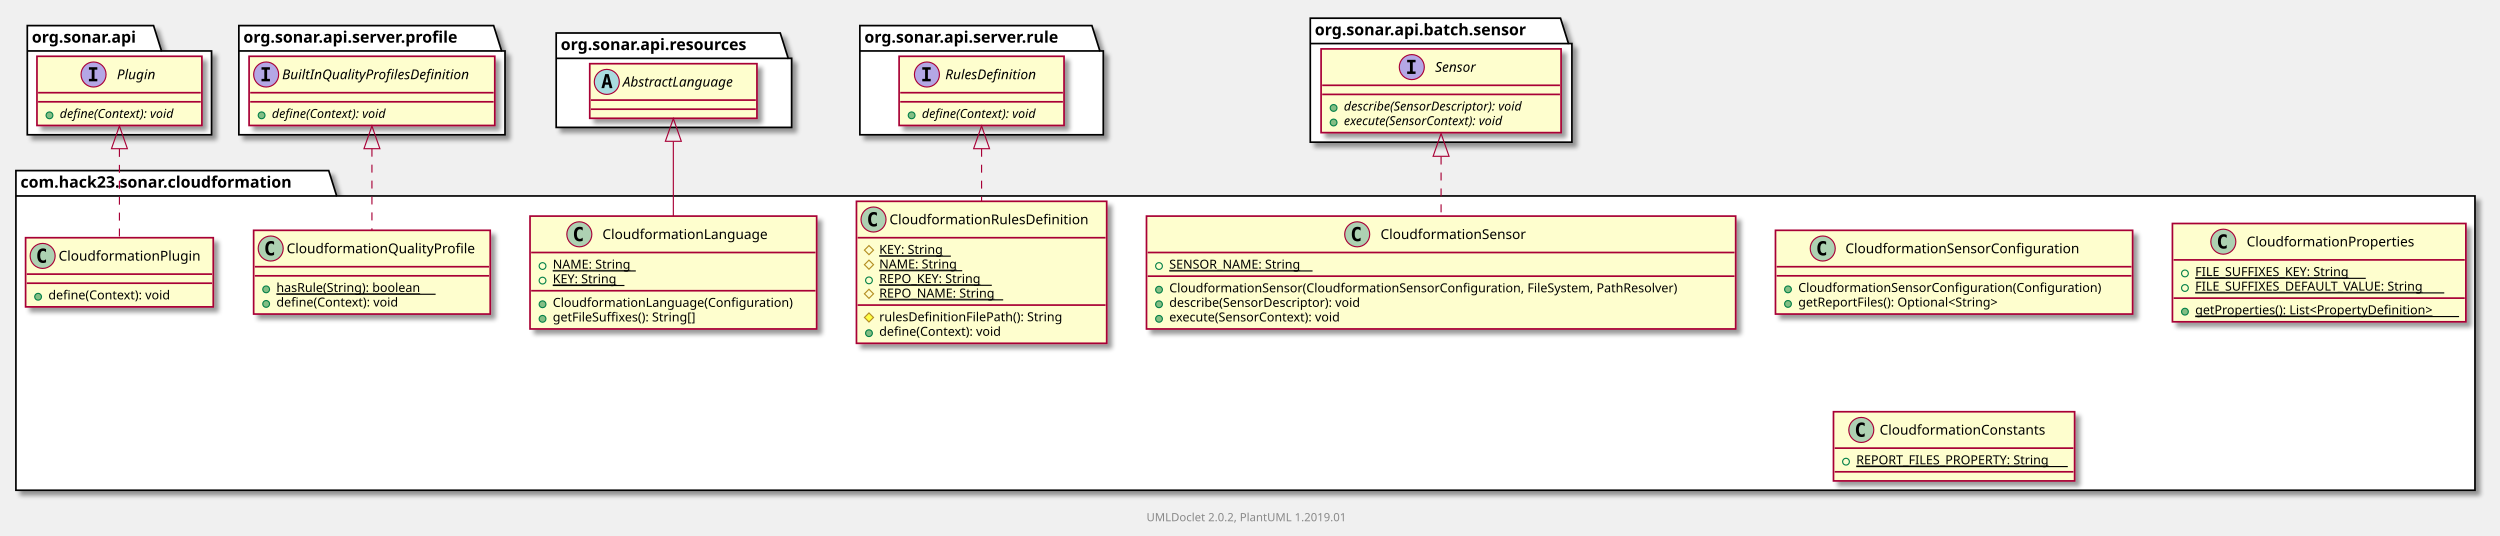
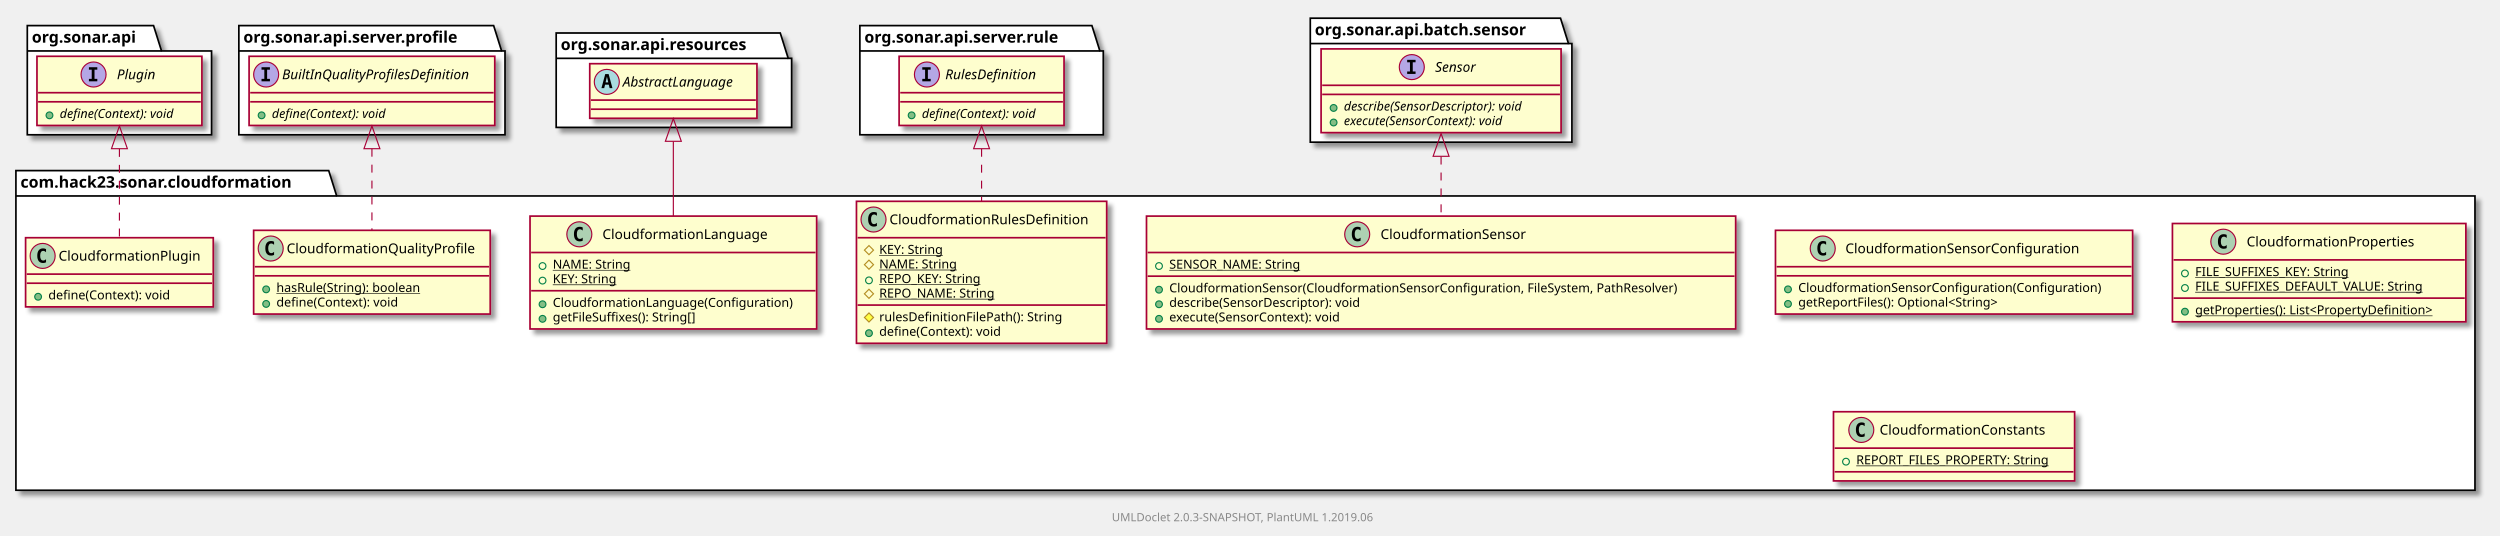
<svg xmlns="http://www.w3.org/2000/svg" xmlns:xlink="http://www.w3.org/1999/xlink" contentScriptType="application/ecmascript" contentStyleType="text/css" height="471px" preserveAspectRatio="none" style="width:2198px;height:471px;" version="1.1" viewBox="0 0 2198 471" width="2198px" zoomAndPan="magnify">
  <defs>
-     <filter height="300%" id="feqln5u7496us" width="300%" x="-1" y="-1">
+     <filter height="300%" id="farr9n0k8v0l3" width="300%" x="-1" y="-1">
      <feGaussianBlur result="blurOut" stdDeviation="2.0" />
      <feColorMatrix in="blurOut" result="blurOut2" type="matrix" values="0 0 0 0 0 0 0 0 0 0 0 0 0 0 0 0 0 0 .4 0" />
      <feOffset dx="4.0" dy="4.0" in="blurOut2" result="blurOut3" />
      <feBlend in="SourceGraphic" in2="blurOut3" mode="normal" />
    </filter>
  </defs>
  <g>
-     <polygon fill="#FFFFFF" filter="url(#feqln5u7496us)" points="14,150,289,150,296,172.297,2176,172.297,2176,431,14,431,14,150" style="stroke: #000000; stroke-width: 1.5;" />
+     <polygon fill="#FFFFFF" filter="url(#farr9n0k8v0l3)" points="14,150,289,150,296,172.297,2176,172.297,2176,431,14,431,14,150" style="stroke: #000000; stroke-width: 1.5;" />
    <line style="stroke: #000000; stroke-width: 1.5;" x1="14" x2="296" y1="172.297" y2="172.297" />
    <text fill="#000000" font-family="sans-serif" font-size="14" font-weight="bold" lengthAdjust="spacingAndGlyphs" textLength="269" x="18" y="164.995">com.hack23.sonar.cloudformation</text>
-     <polygon fill="#FFFFFF" filter="url(#feqln5u7496us)" points="24,22.5,135,22.5,142,44.797,186,44.797,186,118.5,24,118.5,24,22.5" style="stroke: #000000; stroke-width: 1.5;" />
+     <polygon fill="#FFFFFF" filter="url(#farr9n0k8v0l3)" points="24,22.5,135,22.5,142,44.797,186,44.797,186,118.5,24,118.5,24,22.5" style="stroke: #000000; stroke-width: 1.5;" />
    <line style="stroke: #000000; stroke-width: 1.5;" x1="24" x2="142" y1="44.797" y2="44.797" />
    <text fill="#000000" font-family="sans-serif" font-size="14" font-weight="bold" lengthAdjust="spacingAndGlyphs" textLength="105" x="28" y="37.495">org.sonar.api</text>
-     <polygon fill="#FFFFFF" filter="url(#feqln5u7496us)" points="210,22.5,434,22.5,441,44.797,444,44.797,444,118.5,210,118.5,210,22.5" style="stroke: #000000; stroke-width: 1.5;" />
+     <polygon fill="#FFFFFF" filter="url(#farr9n0k8v0l3)" points="210,22.5,434,22.5,441,44.797,444,44.797,444,118.5,210,118.5,210,22.5" style="stroke: #000000; stroke-width: 1.5;" />
    <line style="stroke: #000000; stroke-width: 1.5;" x1="210" x2="441" y1="44.797" y2="44.797" />
    <text fill="#000000" font-family="sans-serif" font-size="14" font-weight="bold" lengthAdjust="spacingAndGlyphs" textLength="218" x="214" y="37.495">org.sonar.api.server.profile</text>
-     <polygon fill="#FFFFFF" filter="url(#feqln5u7496us)" points="489,29,686,29,693,51.297,696,51.297,696,112,489,112,489,29" style="stroke: #000000; stroke-width: 1.5;" />
+     <polygon fill="#FFFFFF" filter="url(#farr9n0k8v0l3)" points="489,29,686,29,693,51.297,696,51.297,696,112,489,112,489,29" style="stroke: #000000; stroke-width: 1.5;" />
    <line style="stroke: #000000; stroke-width: 1.5;" x1="489" x2="693" y1="51.297" y2="51.297" />
    <text fill="#000000" font-family="sans-serif" font-size="14" font-weight="bold" lengthAdjust="spacingAndGlyphs" textLength="191" x="493" y="43.995">org.sonar.api.resources</text>
-     <polygon fill="#FFFFFF" filter="url(#feqln5u7496us)" points="756,22.5,960,22.5,967,44.797,970,44.797,970,118.5,756,118.5,756,22.5" style="stroke: #000000; stroke-width: 1.5;" />
+     <polygon fill="#FFFFFF" filter="url(#farr9n0k8v0l3)" points="756,22.5,960,22.5,967,44.797,970,44.797,970,118.5,756,118.5,756,22.5" style="stroke: #000000; stroke-width: 1.5;" />
    <line style="stroke: #000000; stroke-width: 1.5;" x1="756" x2="967" y1="44.797" y2="44.797" />
    <text fill="#000000" font-family="sans-serif" font-size="14" font-weight="bold" lengthAdjust="spacingAndGlyphs" textLength="198" x="760" y="37.495">org.sonar.api.server.rule</text>
-     <polygon fill="#FFFFFF" filter="url(#feqln5u7496us)" points="1152,16,1372,16,1379,38.297,1382,38.297,1382,125,1152,125,1152,16" style="stroke: #000000; stroke-width: 1.5;" />
+     <polygon fill="#FFFFFF" filter="url(#farr9n0k8v0l3)" points="1152,16,1372,16,1379,38.297,1382,38.297,1382,125,1152,125,1152,16" style="stroke: #000000; stroke-width: 1.5;" />
    <line style="stroke: #000000; stroke-width: 1.5;" x1="1152" x2="1379" y1="38.297" y2="38.297" />
    <text fill="#000000" font-family="sans-serif" font-size="14" font-weight="bold" lengthAdjust="spacingAndGlyphs" textLength="214" x="1156" y="30.995">org.sonar.api.batch.sensor</text>
-     <a target="_top" xlink:actuate="onRequest" xlink:href="CloudformationPlugin.html" xlink:show="new" xlink:title="CloudformationPlugin.html" xlink:type="simple">
-       <rect fill="#FEFECE" filter="url(#feqln5u7496us)" height="60.805" id="com.hack23.sonar.cloudformation.CloudformationPlugin" style="stroke: #A80036; stroke-width: 1.5;" width="165" x="22.5" y="209" />
+     <a href="CloudformationPlugin.html" target="_top" xlink:actuate="onRequest" xlink:show="new" xlink:title="CloudformationPlugin.html" xlink:type="simple">
+       <rect fill="#FEFECE" filter="url(#farr9n0k8v0l3)" height="60.805" id="com.hack23.sonar.cloudformation.CloudformationPlugin" style="stroke: #A80036; stroke-width: 1.5;" width="165" x="22.5" y="209" />
      <ellipse cx="37.5" cy="225" fill="#ADD1B2" rx="11" ry="11" style="stroke: #A80036; stroke-width: 1.0;" />
      <path d="M40.469,230.641 Q39.891,230.938 39.25,231.078 Q38.609,231.234 37.906,231.234 Q35.406,231.234 34.078,229.594 Q32.766,227.938 32.766,224.812 Q32.766,221.688 34.078,220.031 Q35.406,218.375 37.906,218.375 Q38.609,218.375 39.25,218.531 Q39.906,218.688 40.469,218.984 L40.469,221.703 Q39.844,221.125 39.25,220.859 Q38.656,220.578 38.031,220.578 Q36.688,220.578 36,221.656 Q35.312,222.719 35.312,224.812 Q35.312,226.906 36,227.984 Q36.688,229.047 38.031,229.047 Q38.656,229.047 39.25,228.781 Q39.844,228.5 40.469,227.922 L40.469,230.641 Z " />
      <text fill="#000000" font-family="sans-serif" font-size="12" lengthAdjust="spacingAndGlyphs" textLength="133" x="51.5" y="229.154">CloudformationPlugin</text>
      <line style="stroke: #A80036; stroke-width: 1.5;" x1="23.5" x2="186.5" y1="241" y2="241" />
      <line style="stroke: #A80036; stroke-width: 1.5;" x1="23.5" x2="186.5" y1="249" y2="249" />
      <ellipse cx="33.5" cy="260.902" fill="#84BE84" rx="3" ry="3" style="stroke: #038048; stroke-width: 1.0;" />
      <text fill="#000000" font-family="sans-serif" font-size="11" lengthAdjust="spacingAndGlyphs" textLength="117" x="42.5" y="263.21">define(Context): void</text>
    </a>
-     <a target="_top" xlink:actuate="onRequest" xlink:href="CloudformationSensorConfiguration.html" xlink:show="new" xlink:title="CloudformationSensorConfiguration.html" xlink:type="simple">
-       <rect fill="#FEFECE" filter="url(#feqln5u7496us)" height="73.609" id="com.hack23.sonar.cloudformation.CloudformationSensorConfiguration" style="stroke: #A80036; stroke-width: 1.5;" width="314" x="1561" y="202.5" />
+     <a href="CloudformationSensorConfiguration.html" target="_top" xlink:actuate="onRequest" xlink:show="new" xlink:title="CloudformationSensorConfiguration.html" xlink:type="simple">
+       <rect fill="#FEFECE" filter="url(#farr9n0k8v0l3)" height="73.609" id="com.hack23.sonar.cloudformation.CloudformationSensorConfiguration" style="stroke: #A80036; stroke-width: 1.5;" width="314" x="1561" y="202.5" />
      <ellipse cx="1602.55" cy="218.5" fill="#ADD1B2" rx="11" ry="11" style="stroke: #A80036; stroke-width: 1.0;" />
      <path d="M1605.519,224.141 Q1604.941,224.438 1604.3,224.578 Q1603.659,224.734 1602.956,224.734 Q1600.456,224.734 1599.128,223.094 Q1597.816,221.438 1597.816,218.312 Q1597.816,215.188 1599.128,213.531 Q1600.456,211.875 1602.956,211.875 Q1603.659,211.875 1604.3,212.031 Q1604.956,212.188 1605.519,212.484 L1605.519,215.203 Q1604.894,214.625 1604.3,214.359 Q1603.706,214.078 1603.081,214.078 Q1601.737,214.078 1601.05,215.156 Q1600.362,216.219 1600.362,218.312 Q1600.362,220.406 1601.05,221.484 Q1601.737,222.547 1603.081,222.547 Q1603.706,222.547 1604.3,222.281 Q1604.894,222 1605.519,221.422 L1605.519,224.141 Z " />
      <text fill="#000000" font-family="sans-serif" font-size="12" lengthAdjust="spacingAndGlyphs" textLength="223" x="1622.45" y="222.654">CloudformationSensorConfiguration</text>
      <line style="stroke: #A80036; stroke-width: 1.5;" x1="1562" x2="1874" y1="234.5" y2="234.5" />
      <line style="stroke: #A80036; stroke-width: 1.5;" x1="1562" x2="1874" y1="242.5" y2="242.5" />
      <ellipse cx="1572" cy="254.402" fill="#84BE84" rx="3" ry="3" style="stroke: #038048; stroke-width: 1.0;" />
      <text fill="#000000" font-family="sans-serif" font-size="11" lengthAdjust="spacingAndGlyphs" textLength="288" x="1581" y="256.71">CloudformationSensorConfiguration(Configuration)</text>
      <ellipse cx="1572" cy="267.207" fill="#84BE84" rx="3" ry="3" style="stroke: #038048; stroke-width: 1.0;" />
      <text fill="#000000" font-family="sans-serif" font-size="11" lengthAdjust="spacingAndGlyphs" textLength="196" x="1581" y="269.515">getReportFiles(): Optional&lt;String&gt;</text>
    </a>
-     <a target="_top" xlink:actuate="onRequest" xlink:href="CloudformationQualityProfile.html" xlink:show="new" xlink:title="CloudformationQualityProfile.html" xlink:type="simple">
-       <rect fill="#FEFECE" filter="url(#feqln5u7496us)" height="73.609" id="com.hack23.sonar.cloudformation.CloudformationQualityProfile" style="stroke: #A80036; stroke-width: 1.5;" width="208" x="223" y="202.5" />
+     <a href="CloudformationQualityProfile.html" target="_top" xlink:actuate="onRequest" xlink:show="new" xlink:title="CloudformationQualityProfile.html" xlink:type="simple">
+       <rect fill="#FEFECE" filter="url(#farr9n0k8v0l3)" height="73.609" id="com.hack23.sonar.cloudformation.CloudformationQualityProfile" style="stroke: #A80036; stroke-width: 1.5;" width="208" x="223" y="202.5" />
      <ellipse cx="238" cy="218.5" fill="#ADD1B2" rx="11" ry="11" style="stroke: #A80036; stroke-width: 1.0;" />
      <path d="M240.969,224.141 Q240.391,224.438 239.75,224.578 Q239.109,224.734 238.406,224.734 Q235.906,224.734 234.578,223.094 Q233.266,221.438 233.266,218.312 Q233.266,215.188 234.578,213.531 Q235.906,211.875 238.406,211.875 Q239.109,211.875 239.75,212.031 Q240.406,212.188 240.969,212.484 L240.969,215.203 Q240.344,214.625 239.75,214.359 Q239.156,214.078 238.531,214.078 Q237.188,214.078 236.5,215.156 Q235.812,216.219 235.812,218.312 Q235.812,220.406 236.5,221.484 Q237.188,222.547 238.531,222.547 Q239.156,222.547 239.75,222.281 Q240.344,222 240.969,221.422 L240.969,224.141 Z " />
      <text fill="#000000" font-family="sans-serif" font-size="12" lengthAdjust="spacingAndGlyphs" textLength="176" x="252" y="222.654">CloudformationQualityProfile</text>
      <line style="stroke: #A80036; stroke-width: 1.5;" x1="224" x2="430" y1="234.5" y2="234.5" />
      <line style="stroke: #A80036; stroke-width: 1.5;" x1="224" x2="430" y1="242.5" y2="242.5" />
      <ellipse cx="234" cy="254.402" fill="#84BE84" rx="3" ry="3" style="stroke: #038048; stroke-width: 1.0;" />
      <text fill="#000000" font-family="sans-serif" font-size="11" lengthAdjust="spacingAndGlyphs" text-decoration="underline" textLength="140" x="243" y="256.71">hasRule(String): boolean</text>
-       <line style="stroke: #000000; stroke-width: 1.0;" x1="243" x2="383" y1="258.71" y2="258.71" />
      <ellipse cx="234" cy="267.207" fill="#84BE84" rx="3" ry="3" style="stroke: #038048; stroke-width: 1.0;" />
      <text fill="#000000" font-family="sans-serif" font-size="11" lengthAdjust="spacingAndGlyphs" textLength="117" x="243" y="269.515">define(Context): void</text>
    </a>
-     <a target="_top" xlink:actuate="onRequest" xlink:href="CloudformationLanguage.html" xlink:show="new" xlink:title="CloudformationLanguage.html" xlink:type="simple">
-       <rect fill="#FEFECE" filter="url(#feqln5u7496us)" height="99.219" id="com.hack23.sonar.cloudformation.CloudformationLanguage" style="stroke: #A80036; stroke-width: 1.5;" width="252" x="466" y="190" />
+     <a href="CloudformationLanguage.html" target="_top" xlink:actuate="onRequest" xlink:show="new" xlink:title="CloudformationLanguage.html" xlink:type="simple">
+       <rect fill="#FEFECE" filter="url(#farr9n0k8v0l3)" height="99.219" id="com.hack23.sonar.cloudformation.CloudformationLanguage" style="stroke: #A80036; stroke-width: 1.5;" width="252" x="466" y="190" />
      <ellipse cx="509.35" cy="206" fill="#ADD1B2" rx="11" ry="11" style="stroke: #A80036; stroke-width: 1.0;" />
      <path d="M512.319,211.641 Q511.741,211.938 511.1,212.078 Q510.459,212.234 509.756,212.234 Q507.256,212.234 505.928,210.594 Q504.616,208.938 504.616,205.812 Q504.616,202.688 505.928,201.031 Q507.256,199.375 509.756,199.375 Q510.459,199.375 511.1,199.531 Q511.756,199.688 512.319,199.984 L512.319,202.703 Q511.694,202.125 511.1,201.859 Q510.506,201.578 509.881,201.578 Q508.538,201.578 507.85,202.656 Q507.163,203.719 507.163,205.812 Q507.163,207.906 507.85,208.984 Q508.538,210.047 509.881,210.047 Q510.506,210.047 511.1,209.781 Q511.694,209.5 512.319,208.922 L512.319,211.641 Z " />
      <text fill="#000000" font-family="sans-serif" font-size="12" lengthAdjust="spacingAndGlyphs" textLength="157" x="529.65" y="210.154">CloudformationLanguage</text>
      <line style="stroke: #A80036; stroke-width: 1.5;" x1="467" x2="717" y1="222" y2="222" />
      <ellipse cx="477" cy="233.902" fill="none" rx="3" ry="3" style="stroke: #038048; stroke-width: 1.0;" />
      <text fill="#000000" font-family="sans-serif" font-size="11" lengthAdjust="spacingAndGlyphs" text-decoration="underline" textLength="73" x="486" y="236.21">NAME: String</text>
-       <line style="stroke: #000000; stroke-width: 1.0;" x1="486" x2="559" y1="238.21" y2="238.21" />
      <ellipse cx="477" cy="246.707" fill="none" rx="3" ry="3" style="stroke: #038048; stroke-width: 1.0;" />
      <text fill="#000000" font-family="sans-serif" font-size="11" lengthAdjust="spacingAndGlyphs" text-decoration="underline" textLength="63" x="486" y="249.015">KEY: String</text>
-       <line style="stroke: #000000; stroke-width: 1.0;" x1="486" x2="549" y1="251.015" y2="251.015" />
      <line style="stroke: #A80036; stroke-width: 1.5;" x1="467" x2="717" y1="255.609" y2="255.609" />
      <ellipse cx="477" cy="267.512" fill="#84BE84" rx="3" ry="3" style="stroke: #038048; stroke-width: 1.0;" />
      <text fill="#000000" font-family="sans-serif" font-size="11" lengthAdjust="spacingAndGlyphs" textLength="226" x="486" y="269.82">CloudformationLanguage(Configuration)</text>
      <ellipse cx="477" cy="280.316" fill="#84BE84" rx="3" ry="3" style="stroke: #038048; stroke-width: 1.0;" />
      <text fill="#000000" font-family="sans-serif" font-size="11" lengthAdjust="spacingAndGlyphs" textLength="141" x="486" y="282.625">getFileSuffixes(): String[]</text>
    </a>
-     <a target="_top" xlink:actuate="onRequest" xlink:href="CloudformationRulesDefinition.html" xlink:show="new" xlink:title="CloudformationRulesDefinition.html" xlink:type="simple">
-       <rect fill="#FEFECE" filter="url(#feqln5u7496us)" height="124.828" id="com.hack23.sonar.cloudformation.CloudformationRulesDefinition" style="stroke: #A80036; stroke-width: 1.5;" width="220" x="753" y="177" />
+     <a href="CloudformationRulesDefinition.html" target="_top" xlink:actuate="onRequest" xlink:show="new" xlink:title="CloudformationRulesDefinition.html" xlink:type="simple">
+       <rect fill="#FEFECE" filter="url(#farr9n0k8v0l3)" height="124.828" id="com.hack23.sonar.cloudformation.CloudformationRulesDefinition" style="stroke: #A80036; stroke-width: 1.5;" width="220" x="753" y="177" />
      <ellipse cx="768" cy="193" fill="#ADD1B2" rx="11" ry="11" style="stroke: #A80036; stroke-width: 1.0;" />
      <path d="M770.969,198.641 Q770.391,198.938 769.75,199.078 Q769.109,199.234 768.406,199.234 Q765.906,199.234 764.578,197.594 Q763.266,195.938 763.266,192.812 Q763.266,189.688 764.578,188.031 Q765.906,186.375 768.406,186.375 Q769.109,186.375 769.75,186.531 Q770.406,186.688 770.969,186.984 L770.969,189.703 Q770.344,189.125 769.75,188.859 Q769.156,188.578 768.531,188.578 Q767.188,188.578 766.5,189.656 Q765.812,190.719 765.812,192.812 Q765.812,194.906 766.5,195.984 Q767.188,197.047 768.531,197.047 Q769.156,197.047 769.75,196.781 Q770.344,196.5 770.969,195.922 L770.969,198.641 Z " />
      <text fill="#000000" font-family="sans-serif" font-size="12" lengthAdjust="spacingAndGlyphs" textLength="188" x="782" y="197.154">CloudformationRulesDefinition</text>
      <line style="stroke: #A80036; stroke-width: 1.5;" x1="754" x2="972" y1="209" y2="209" />
      <polygon fill="none" points="764,215.902,768,219.902,764,223.902,760,219.902" style="stroke: #B38D22; stroke-width: 1.0;" />
      <text fill="#000000" font-family="sans-serif" font-size="11" lengthAdjust="spacingAndGlyphs" text-decoration="underline" textLength="63" x="773" y="223.21">KEY: String</text>
-       <line style="stroke: #000000; stroke-width: 1.0;" x1="773" x2="836" y1="225.21" y2="225.21" />
      <polygon fill="none" points="764,228.707,768,232.707,764,236.707,760,232.707" style="stroke: #B38D22; stroke-width: 1.0;" />
      <text fill="#000000" font-family="sans-serif" font-size="11" lengthAdjust="spacingAndGlyphs" text-decoration="underline" textLength="73" x="773" y="236.015">NAME: String</text>
-       <line style="stroke: #000000; stroke-width: 1.0;" x1="773" x2="846" y1="238.015" y2="238.015" />
      <ellipse cx="764" cy="246.512" fill="none" rx="3" ry="3" style="stroke: #038048; stroke-width: 1.0;" />
      <text fill="#000000" font-family="sans-serif" font-size="11" lengthAdjust="spacingAndGlyphs" text-decoration="underline" textLength="99" x="773" y="248.82">REPO_KEY: String</text>
-       <line style="stroke: #000000; stroke-width: 1.0;" x1="773" x2="872" y1="250.82" y2="250.82" />
      <polygon fill="none" points="764,254.316,768,258.316,764,262.316,760,258.316" style="stroke: #B38D22; stroke-width: 1.0;" />
      <text fill="#000000" font-family="sans-serif" font-size="11" lengthAdjust="spacingAndGlyphs" text-decoration="underline" textLength="109" x="773" y="261.625">REPO_NAME: String</text>
-       <line style="stroke: #000000; stroke-width: 1.0;" x1="773" x2="882" y1="263.625" y2="263.625" />
      <line style="stroke: #A80036; stroke-width: 1.5;" x1="754" x2="972" y1="268.219" y2="268.219" />
      <polygon fill="#FFFF44" points="764,275.121,768,279.121,764,283.121,760,279.121" style="stroke: #B38D22; stroke-width: 1.0;" />
      <text fill="#000000" font-family="sans-serif" font-size="11" lengthAdjust="spacingAndGlyphs" textLength="176" x="773" y="282.429">rulesDefinitionFilePath(): String</text>
      <ellipse cx="764" cy="292.926" fill="#84BE84" rx="3" ry="3" style="stroke: #038048; stroke-width: 1.0;" />
      <text fill="#000000" font-family="sans-serif" font-size="11" lengthAdjust="spacingAndGlyphs" textLength="117" x="773" y="295.234">define(Context): void</text>
    </a>
-     <a target="_top" xlink:actuate="onRequest" xlink:href="CloudformationProperties.html" xlink:show="new" xlink:title="CloudformationProperties.html" xlink:type="simple">
-       <rect fill="#FEFECE" filter="url(#feqln5u7496us)" height="86.414" id="com.hack23.sonar.cloudformation.CloudformationProperties" style="stroke: #A80036; stroke-width: 1.5;" width="258" x="1910" y="196.5" />
+     <a href="CloudformationProperties.html" target="_top" xlink:actuate="onRequest" xlink:show="new" xlink:title="CloudformationProperties.html" xlink:type="simple">
+       <rect fill="#FEFECE" filter="url(#farr9n0k8v0l3)" height="86.414" id="com.hack23.sonar.cloudformation.CloudformationProperties" style="stroke: #A80036; stroke-width: 1.5;" width="258" x="1910" y="196.5" />
      <ellipse cx="1954.75" cy="212.5" fill="#ADD1B2" rx="11" ry="11" style="stroke: #A80036; stroke-width: 1.0;" />
      <path d="M1957.719,218.141 Q1957.141,218.438 1956.5,218.578 Q1955.859,218.734 1955.156,218.734 Q1952.656,218.734 1951.328,217.094 Q1950.016,215.438 1950.016,212.312 Q1950.016,209.188 1951.328,207.531 Q1952.656,205.875 1955.156,205.875 Q1955.859,205.875 1956.5,206.031 Q1957.156,206.188 1957.719,206.484 L1957.719,209.203 Q1957.094,208.625 1956.5,208.359 Q1955.906,208.078 1955.281,208.078 Q1953.938,208.078 1953.25,209.156 Q1952.562,210.219 1952.562,212.312 Q1952.562,214.406 1953.25,215.484 Q1953.938,216.547 1955.281,216.547 Q1955.906,216.547 1956.5,216.281 Q1957.094,216 1957.719,215.422 L1957.719,218.141 Z " />
      <text fill="#000000" font-family="sans-serif" font-size="12" lengthAdjust="spacingAndGlyphs" textLength="160" x="1975.25" y="216.654">CloudformationProperties</text>
      <line style="stroke: #A80036; stroke-width: 1.5;" x1="1911" x2="2167" y1="228.5" y2="228.5" />
      <ellipse cx="1921" cy="240.402" fill="none" rx="3" ry="3" style="stroke: #038048; stroke-width: 1.0;" />
      <text fill="#000000" font-family="sans-serif" font-size="11" lengthAdjust="spacingAndGlyphs" text-decoration="underline" textLength="150" x="1930" y="242.71">FILE_SUFFIXES_KEY: String</text>
-       <line style="stroke: #000000; stroke-width: 1.0;" x1="1930" x2="2080" y1="244.71" y2="244.71" />
      <ellipse cx="1921" cy="253.207" fill="none" rx="3" ry="3" style="stroke: #038048; stroke-width: 1.0;" />
      <text fill="#000000" font-family="sans-serif" font-size="11" lengthAdjust="spacingAndGlyphs" text-decoration="underline" textLength="219" x="1930" y="255.515">FILE_SUFFIXES_DEFAULT_VALUE: String</text>
-       <line style="stroke: #000000; stroke-width: 1.0;" x1="1930" x2="2149" y1="257.515" y2="257.515" />
      <line style="stroke: #A80036; stroke-width: 1.5;" x1="1911" x2="2167" y1="262.109" y2="262.109" />
      <ellipse cx="1921" cy="274.012" fill="#84BE84" rx="3" ry="3" style="stroke: #038048; stroke-width: 1.0;" />
      <text fill="#000000" font-family="sans-serif" font-size="11" lengthAdjust="spacingAndGlyphs" text-decoration="underline" textLength="232" x="1930" y="276.32">getProperties(): List&lt;PropertyDefinition&gt;</text>
-       <line style="stroke: #000000; stroke-width: 1.0;" x1="1930" x2="2162" y1="278.32" y2="278.32" />
    </a>
-     <a target="_top" xlink:actuate="onRequest" xlink:href="CloudformationSensor.html" xlink:show="new" xlink:title="CloudformationSensor.html" xlink:type="simple">
-       <rect fill="#FEFECE" filter="url(#feqln5u7496us)" height="99.219" id="com.hack23.sonar.cloudformation.CloudformationSensor" style="stroke: #A80036; stroke-width: 1.5;" width="518" x="1008" y="190" />
+     <a href="CloudformationSensor.html" target="_top" xlink:actuate="onRequest" xlink:show="new" xlink:title="CloudformationSensor.html" xlink:type="simple">
+       <rect fill="#FEFECE" filter="url(#farr9n0k8v0l3)" height="99.219" id="com.hack23.sonar.cloudformation.CloudformationSensor" style="stroke: #A80036; stroke-width: 1.5;" width="518" x="1008" y="190" />
      <ellipse cx="1193.25" cy="206" fill="#ADD1B2" rx="11" ry="11" style="stroke: #A80036; stroke-width: 1.0;" />
      <path d="M1196.219,211.641 Q1195.641,211.938 1195,212.078 Q1194.359,212.234 1193.656,212.234 Q1191.156,212.234 1189.828,210.594 Q1188.516,208.938 1188.516,205.812 Q1188.516,202.688 1189.828,201.031 Q1191.156,199.375 1193.656,199.375 Q1194.359,199.375 1195,199.531 Q1195.656,199.688 1196.219,199.984 L1196.219,202.703 Q1195.594,202.125 1195,201.859 Q1194.406,201.578 1193.781,201.578 Q1192.438,201.578 1191.75,202.656 Q1191.062,203.719 1191.062,205.812 Q1191.062,207.906 1191.75,208.984 Q1192.438,210.047 1193.781,210.047 Q1194.406,210.047 1195,209.781 Q1195.594,209.5 1196.219,208.922 L1196.219,211.641 Z " />
      <text fill="#000000" font-family="sans-serif" font-size="12" lengthAdjust="spacingAndGlyphs" textLength="139" x="1213.75" y="210.154">CloudformationSensor</text>
      <line style="stroke: #A80036; stroke-width: 1.5;" x1="1009" x2="1525" y1="222" y2="222" />
      <ellipse cx="1019" cy="233.902" fill="none" rx="3" ry="3" style="stroke: #038048; stroke-width: 1.0;" />
      <text fill="#000000" font-family="sans-serif" font-size="11" lengthAdjust="spacingAndGlyphs" text-decoration="underline" textLength="126" x="1028" y="236.21">SENSOR_NAME: String</text>
-       <line style="stroke: #000000; stroke-width: 1.0;" x1="1028" x2="1154" y1="238.21" y2="238.21" />
      <line style="stroke: #A80036; stroke-width: 1.5;" x1="1009" x2="1525" y1="242.805" y2="242.805" />
      <ellipse cx="1019" cy="254.707" fill="#84BE84" rx="3" ry="3" style="stroke: #038048; stroke-width: 1.0;" />
      <text fill="#000000" font-family="sans-serif" font-size="11" lengthAdjust="spacingAndGlyphs" textLength="492" x="1028" y="257.015">CloudformationSensor(CloudformationSensorConfiguration, FileSystem, PathResolver)</text>
      <ellipse cx="1019" cy="267.512" fill="#84BE84" rx="3" ry="3" style="stroke: #038048; stroke-width: 1.0;" />
      <text fill="#000000" font-family="sans-serif" font-size="11" lengthAdjust="spacingAndGlyphs" textLength="188" x="1028" y="269.82">describe(SensorDescriptor): void</text>
      <ellipse cx="1019" cy="280.316" fill="#84BE84" rx="3" ry="3" style="stroke: #038048; stroke-width: 1.0;" />
      <text fill="#000000" font-family="sans-serif" font-size="11" lengthAdjust="spacingAndGlyphs" textLength="167" x="1028" y="282.625">execute(SensorContext): void</text>
    </a>
-     <a target="_top" xlink:actuate="onRequest" xlink:href="CloudformationConstants.html" xlink:show="new" xlink:title="CloudformationConstants.html" xlink:type="simple">
-       <rect fill="#FEFECE" filter="url(#feqln5u7496us)" height="60.805" id="com.hack23.sonar.cloudformation.CloudformationConstants" style="stroke: #A80036; stroke-width: 1.5;" width="212" x="1612" y="362" />
+     <a href="CloudformationConstants.html" target="_top" xlink:actuate="onRequest" xlink:show="new" xlink:title="CloudformationConstants.html" xlink:type="simple">
+       <rect fill="#FEFECE" filter="url(#farr9n0k8v0l3)" height="60.805" id="com.hack23.sonar.cloudformation.CloudformationConstants" style="stroke: #A80036; stroke-width: 1.5;" width="212" x="1612" y="362" />
      <ellipse cx="1636.45" cy="378" fill="#ADD1B2" rx="11" ry="11" style="stroke: #A80036; stroke-width: 1.0;" />
      <path d="M1639.419,383.641 Q1638.841,383.938 1638.2,384.078 Q1637.559,384.234 1636.856,384.234 Q1634.356,384.234 1633.028,382.594 Q1631.716,380.938 1631.716,377.812 Q1631.716,374.688 1633.028,373.031 Q1634.356,371.375 1636.856,371.375 Q1637.559,371.375 1638.2,371.531 Q1638.856,371.688 1639.419,371.984 L1639.419,374.703 Q1638.794,374.125 1638.2,373.859 Q1637.606,373.578 1636.981,373.578 Q1635.638,373.578 1634.95,374.656 Q1634.263,375.719 1634.263,377.812 Q1634.263,379.906 1634.95,380.984 Q1635.638,382.047 1636.981,382.047 Q1637.606,382.047 1638.2,381.781 Q1638.794,381.5 1639.419,380.922 L1639.419,383.641 Z " />
      <text fill="#000000" font-family="sans-serif" font-size="12" lengthAdjust="spacingAndGlyphs" textLength="159" x="1652.55" y="382.154">CloudformationConstants</text>
      <line style="stroke: #A80036; stroke-width: 1.5;" x1="1613" x2="1823" y1="394" y2="394" />
      <ellipse cx="1623" cy="405.902" fill="none" rx="3" ry="3" style="stroke: #038048; stroke-width: 1.0;" />
      <text fill="#000000" font-family="sans-serif" font-size="11" lengthAdjust="spacingAndGlyphs" text-decoration="underline" textLength="186" x="1632" y="408.21">REPORT_FILES_PROPERTY: String</text>
-       <line style="stroke: #000000; stroke-width: 1.0;" x1="1632" x2="1818" y1="410.21" y2="410.21" />
      <line style="stroke: #A80036; stroke-width: 1.5;" x1="1613" x2="1823" y1="414.805" y2="414.805" />
    </a>
-     <rect fill="#FEFECE" filter="url(#feqln5u7496us)" height="60.805" id="org.sonar.api.Plugin" style="stroke: #A80036; stroke-width: 1.5;" width="145" x="32.5" y="49.5" />
+     <rect fill="#FEFECE" filter="url(#farr9n0k8v0l3)" height="60.805" id="org.sonar.api.Plugin" style="stroke: #A80036; stroke-width: 1.5;" width="145" x="32.5" y="49.5" />
    <ellipse cx="82.25" cy="65.5" fill="#B4A7E5" rx="11" ry="11" style="stroke: #A80036; stroke-width: 1.0;" />
    <path d="M78.172,61.266 L78.172,59.109 L85.562,59.109 L85.562,61.266 L83.094,61.266 L83.094,69.344 L85.562,69.344 L85.562,71.5 L78.172,71.5 L78.172,69.344 L80.641,69.344 L80.641,61.266 L78.172,61.266 Z " />
    <text fill="#000000" font-family="sans-serif" font-size="12" font-style="italic" lengthAdjust="spacingAndGlyphs" textLength="37" x="102.75" y="69.654">Plugin</text>
    <line style="stroke: #A80036; stroke-width: 1.5;" x1="33.5" x2="176.5" y1="81.5" y2="81.5" />
    <line style="stroke: #A80036; stroke-width: 1.5;" x1="33.5" x2="176.5" y1="89.5" y2="89.5" />
    <ellipse cx="43.5" cy="101.402" fill="#84BE84" rx="3" ry="3" style="stroke: #038048; stroke-width: 1.0;" />
    <text fill="#000000" font-family="sans-serif" font-size="11" font-style="italic" lengthAdjust="spacingAndGlyphs" textLength="119" x="52.5" y="103.71">define(Context): void</text>
-     <rect fill="#FEFECE" filter="url(#feqln5u7496us)" height="60.805" id="org.sonar.api.server.profile.BuiltInQualityProfilesDefinition" style="stroke: #A80036; stroke-width: 1.5;" width="216" x="219" y="49.5" />
+     <rect fill="#FEFECE" filter="url(#farr9n0k8v0l3)" height="60.805" id="org.sonar.api.server.profile.BuiltInQualityProfilesDefinition" style="stroke: #A80036; stroke-width: 1.5;" width="216" x="219" y="49.5" />
    <ellipse cx="234" cy="65.5" fill="#B4A7E5" rx="11" ry="11" style="stroke: #A80036; stroke-width: 1.0;" />
    <path d="M229.922,61.266 L229.922,59.109 L237.312,59.109 L237.312,61.266 L234.844,61.266 L234.844,69.344 L237.312,69.344 L237.312,71.5 L229.922,71.5 L229.922,69.344 L232.391,69.344 L232.391,61.266 L229.922,61.266 Z " />
    <text fill="#000000" font-family="sans-serif" font-size="12" font-style="italic" lengthAdjust="spacingAndGlyphs" textLength="184" x="248" y="69.654">BuiltInQualityProfilesDefinition</text>
    <line style="stroke: #A80036; stroke-width: 1.5;" x1="220" x2="434" y1="81.5" y2="81.5" />
    <line style="stroke: #A80036; stroke-width: 1.5;" x1="220" x2="434" y1="89.5" y2="89.5" />
    <ellipse cx="230" cy="101.402" fill="#84BE84" rx="3" ry="3" style="stroke: #038048; stroke-width: 1.0;" />
    <text fill="#000000" font-family="sans-serif" font-size="11" font-style="italic" lengthAdjust="spacingAndGlyphs" textLength="119" x="239" y="103.71">define(Context): void</text>
-     <rect fill="#FEFECE" filter="url(#feqln5u7496us)" height="48" id="org.sonar.api.resources.AbstractLanguage" style="stroke: #A80036; stroke-width: 1.5;" width="147" x="518.5" y="56" />
+     <rect fill="#FEFECE" filter="url(#farr9n0k8v0l3)" height="48" id="org.sonar.api.resources.AbstractLanguage" style="stroke: #A80036; stroke-width: 1.5;" width="147" x="518.5" y="56" />
    <ellipse cx="533.5" cy="72" fill="#A9DCDF" rx="11" ry="11" style="stroke: #A80036; stroke-width: 1.0;" />
    <path d="M533.609,67.344 L532.453,72.422 L534.781,72.422 L533.609,67.344 Z M532.125,65.109 L535.109,65.109 L538.469,77.5 L536.016,77.5 L535.25,74.438 L531.969,74.438 L531.219,77.5 L528.781,77.5 L532.125,65.109 Z " />
    <text fill="#000000" font-family="sans-serif" font-size="12" font-style="italic" lengthAdjust="spacingAndGlyphs" textLength="115" x="547.5" y="76.154">AbstractLanguage</text>
    <line style="stroke: #A80036; stroke-width: 1.5;" x1="519.5" x2="664.5" y1="88" y2="88" />
    <line style="stroke: #A80036; stroke-width: 1.5;" x1="519.5" x2="664.5" y1="96" y2="96" />
-     <rect fill="#FEFECE" filter="url(#feqln5u7496us)" height="60.805" id="org.sonar.api.server.rule.RulesDefinition" style="stroke: #A80036; stroke-width: 1.5;" width="145" x="790.5" y="49.5" />
+     <rect fill="#FEFECE" filter="url(#farr9n0k8v0l3)" height="60.805" id="org.sonar.api.server.rule.RulesDefinition" style="stroke: #A80036; stroke-width: 1.5;" width="145" x="790.5" y="49.5" />
    <ellipse cx="814.95" cy="65.5" fill="#B4A7E5" rx="11" ry="11" style="stroke: #A80036; stroke-width: 1.0;" />
    <path d="M810.872,61.266 L810.872,59.109 L818.263,59.109 L818.263,61.266 L815.794,61.266 L815.794,69.344 L818.263,69.344 L818.263,71.5 L810.872,71.5 L810.872,69.344 L813.341,69.344 L813.341,61.266 L810.872,61.266 Z " />
    <text fill="#000000" font-family="sans-serif" font-size="12" font-style="italic" lengthAdjust="spacingAndGlyphs" textLength="92" x="831.05" y="69.654">RulesDefinition</text>
    <line style="stroke: #A80036; stroke-width: 1.5;" x1="791.5" x2="934.5" y1="81.5" y2="81.5" />
    <line style="stroke: #A80036; stroke-width: 1.5;" x1="791.5" x2="934.5" y1="89.5" y2="89.5" />
    <ellipse cx="801.5" cy="101.402" fill="#84BE84" rx="3" ry="3" style="stroke: #038048; stroke-width: 1.0;" />
    <text fill="#000000" font-family="sans-serif" font-size="11" font-style="italic" lengthAdjust="spacingAndGlyphs" textLength="119" x="810.5" y="103.71">define(Context): void</text>
-     <rect fill="#FEFECE" filter="url(#feqln5u7496us)" height="73.609" id="org.sonar.api.batch.sensor.Sensor" style="stroke: #A80036; stroke-width: 1.5;" width="211" x="1161.5" y="43" />
+     <rect fill="#FEFECE" filter="url(#farr9n0k8v0l3)" height="73.609" id="org.sonar.api.batch.sensor.Sensor" style="stroke: #A80036; stroke-width: 1.5;" width="211" x="1161.5" y="43" />
    <ellipse cx="1241.25" cy="59" fill="#B4A7E5" rx="11" ry="11" style="stroke: #A80036; stroke-width: 1.0;" />
    <path d="M1237.172,54.766 L1237.172,52.609 L1244.562,52.609 L1244.562,54.766 L1242.094,54.766 L1242.094,62.844 L1244.562,62.844 L1244.562,65 L1237.172,65 L1237.172,62.844 L1239.641,62.844 L1239.641,54.766 L1237.172,54.766 Z " />
    <text fill="#000000" font-family="sans-serif" font-size="12" font-style="italic" lengthAdjust="spacingAndGlyphs" textLength="43" x="1261.75" y="63.154">Sensor</text>
    <line style="stroke: #A80036; stroke-width: 1.5;" x1="1162.5" x2="1371.5" y1="75" y2="75" />
    <line style="stroke: #A80036; stroke-width: 1.5;" x1="1162.5" x2="1371.5" y1="83" y2="83" />
    <ellipse cx="1172.5" cy="94.902" fill="#84BE84" rx="3" ry="3" style="stroke: #038048; stroke-width: 1.0;" />
    <text fill="#000000" font-family="sans-serif" font-size="11" font-style="italic" lengthAdjust="spacingAndGlyphs" textLength="185" x="1181.5" y="97.21">describe(SensorDescriptor): void</text>
    <ellipse cx="1172.5" cy="107.707" fill="#84BE84" rx="3" ry="3" style="stroke: #038048; stroke-width: 1.0;" />
    <text fill="#000000" font-family="sans-serif" font-size="11" font-style="italic" lengthAdjust="spacingAndGlyphs" textLength="168" x="1181.5" y="110.015">execute(SensorContext): void</text>
    <path d="M105,130.929 C105,156.568 105,186.799 105,208.841 " fill="none" id="org.sonar.api.Plugin-com.hack23.sonar.cloudformation.CloudformationPlugin" style="stroke: #A80036; stroke-width: 1.0; stroke-dasharray: 7.0,7.0;" />
    <polygon fill="none" points="98,130.753,105,110.753,112,130.753,98,130.753" style="stroke: #A80036; stroke-width: 1.0;" />
    <path d="M327,130.767 C327,154.023 327,181.085 327,202.394 " fill="none" id="org.sonar.api.server.profile.BuiltInQualityProfilesDefinition-com.hack23.sonar.cloudformation.CloudformationQualityProfile" style="stroke: #A80036; stroke-width: 1.0; stroke-dasharray: 7.0,7.0;" />
    <polygon fill="none" points="320,130.753,327,110.753,334,130.753,320,130.753" style="stroke: #A80036; stroke-width: 1.0;" />
    <path d="M592,124.458 C592,144.802 592,168.984 592,189.914 " fill="none" id="org.sonar.api.resources.AbstractLanguage-com.hack23.sonar.cloudformation.CloudformationLanguage" style="stroke: #A80036; stroke-width: 1.0;" />
    <polygon fill="none" points="585,124.225,592,104.225,599,124.225,585,124.225" style="stroke: #A80036; stroke-width: 1.0;" />
    <path d="M863,130.826 C863,145.448 863,161.57 863,176.819 " fill="none" id="org.sonar.api.server.rule.RulesDefinition-com.hack23.sonar.cloudformation.CloudformationRulesDefinition" style="stroke: #A80036; stroke-width: 1.0; stroke-dasharray: 7.0,7.0;" />
    <polygon fill="none" points="856,130.753,863,110.753,870,130.753,856,130.753" style="stroke: #A80036; stroke-width: 1.0;" />
    <path d="M1267,137.673 C1267,154.796 1267,173.394 1267,189.953 " fill="none" id="org.sonar.api.batch.sensor.Sensor-com.hack23.sonar.cloudformation.CloudformationSensor" style="stroke: #A80036; stroke-width: 1.0; stroke-dasharray: 7.0,7.0;" />
    <polygon fill="none" points="1260,137.396,1267,117.396,1274,137.396,1260,137.396" style="stroke: #A80036; stroke-width: 1.0;" />
-     <text fill="#888888" font-family="sans-serif" font-size="10" lengthAdjust="spacingAndGlyphs" textLength="186" x="1008" y="458.282">UMLDoclet 2.0.2, PlantUML 1.2019.01</text>
+     <text fill="#888888" font-family="sans-serif" font-size="10" lengthAdjust="spacingAndGlyphs" textLength="247" x="977.5" y="458.282">UMLDoclet 2.0.3-SNAPSHOT, PlantUML 1.2019.06</text>
  </g>
</svg>
